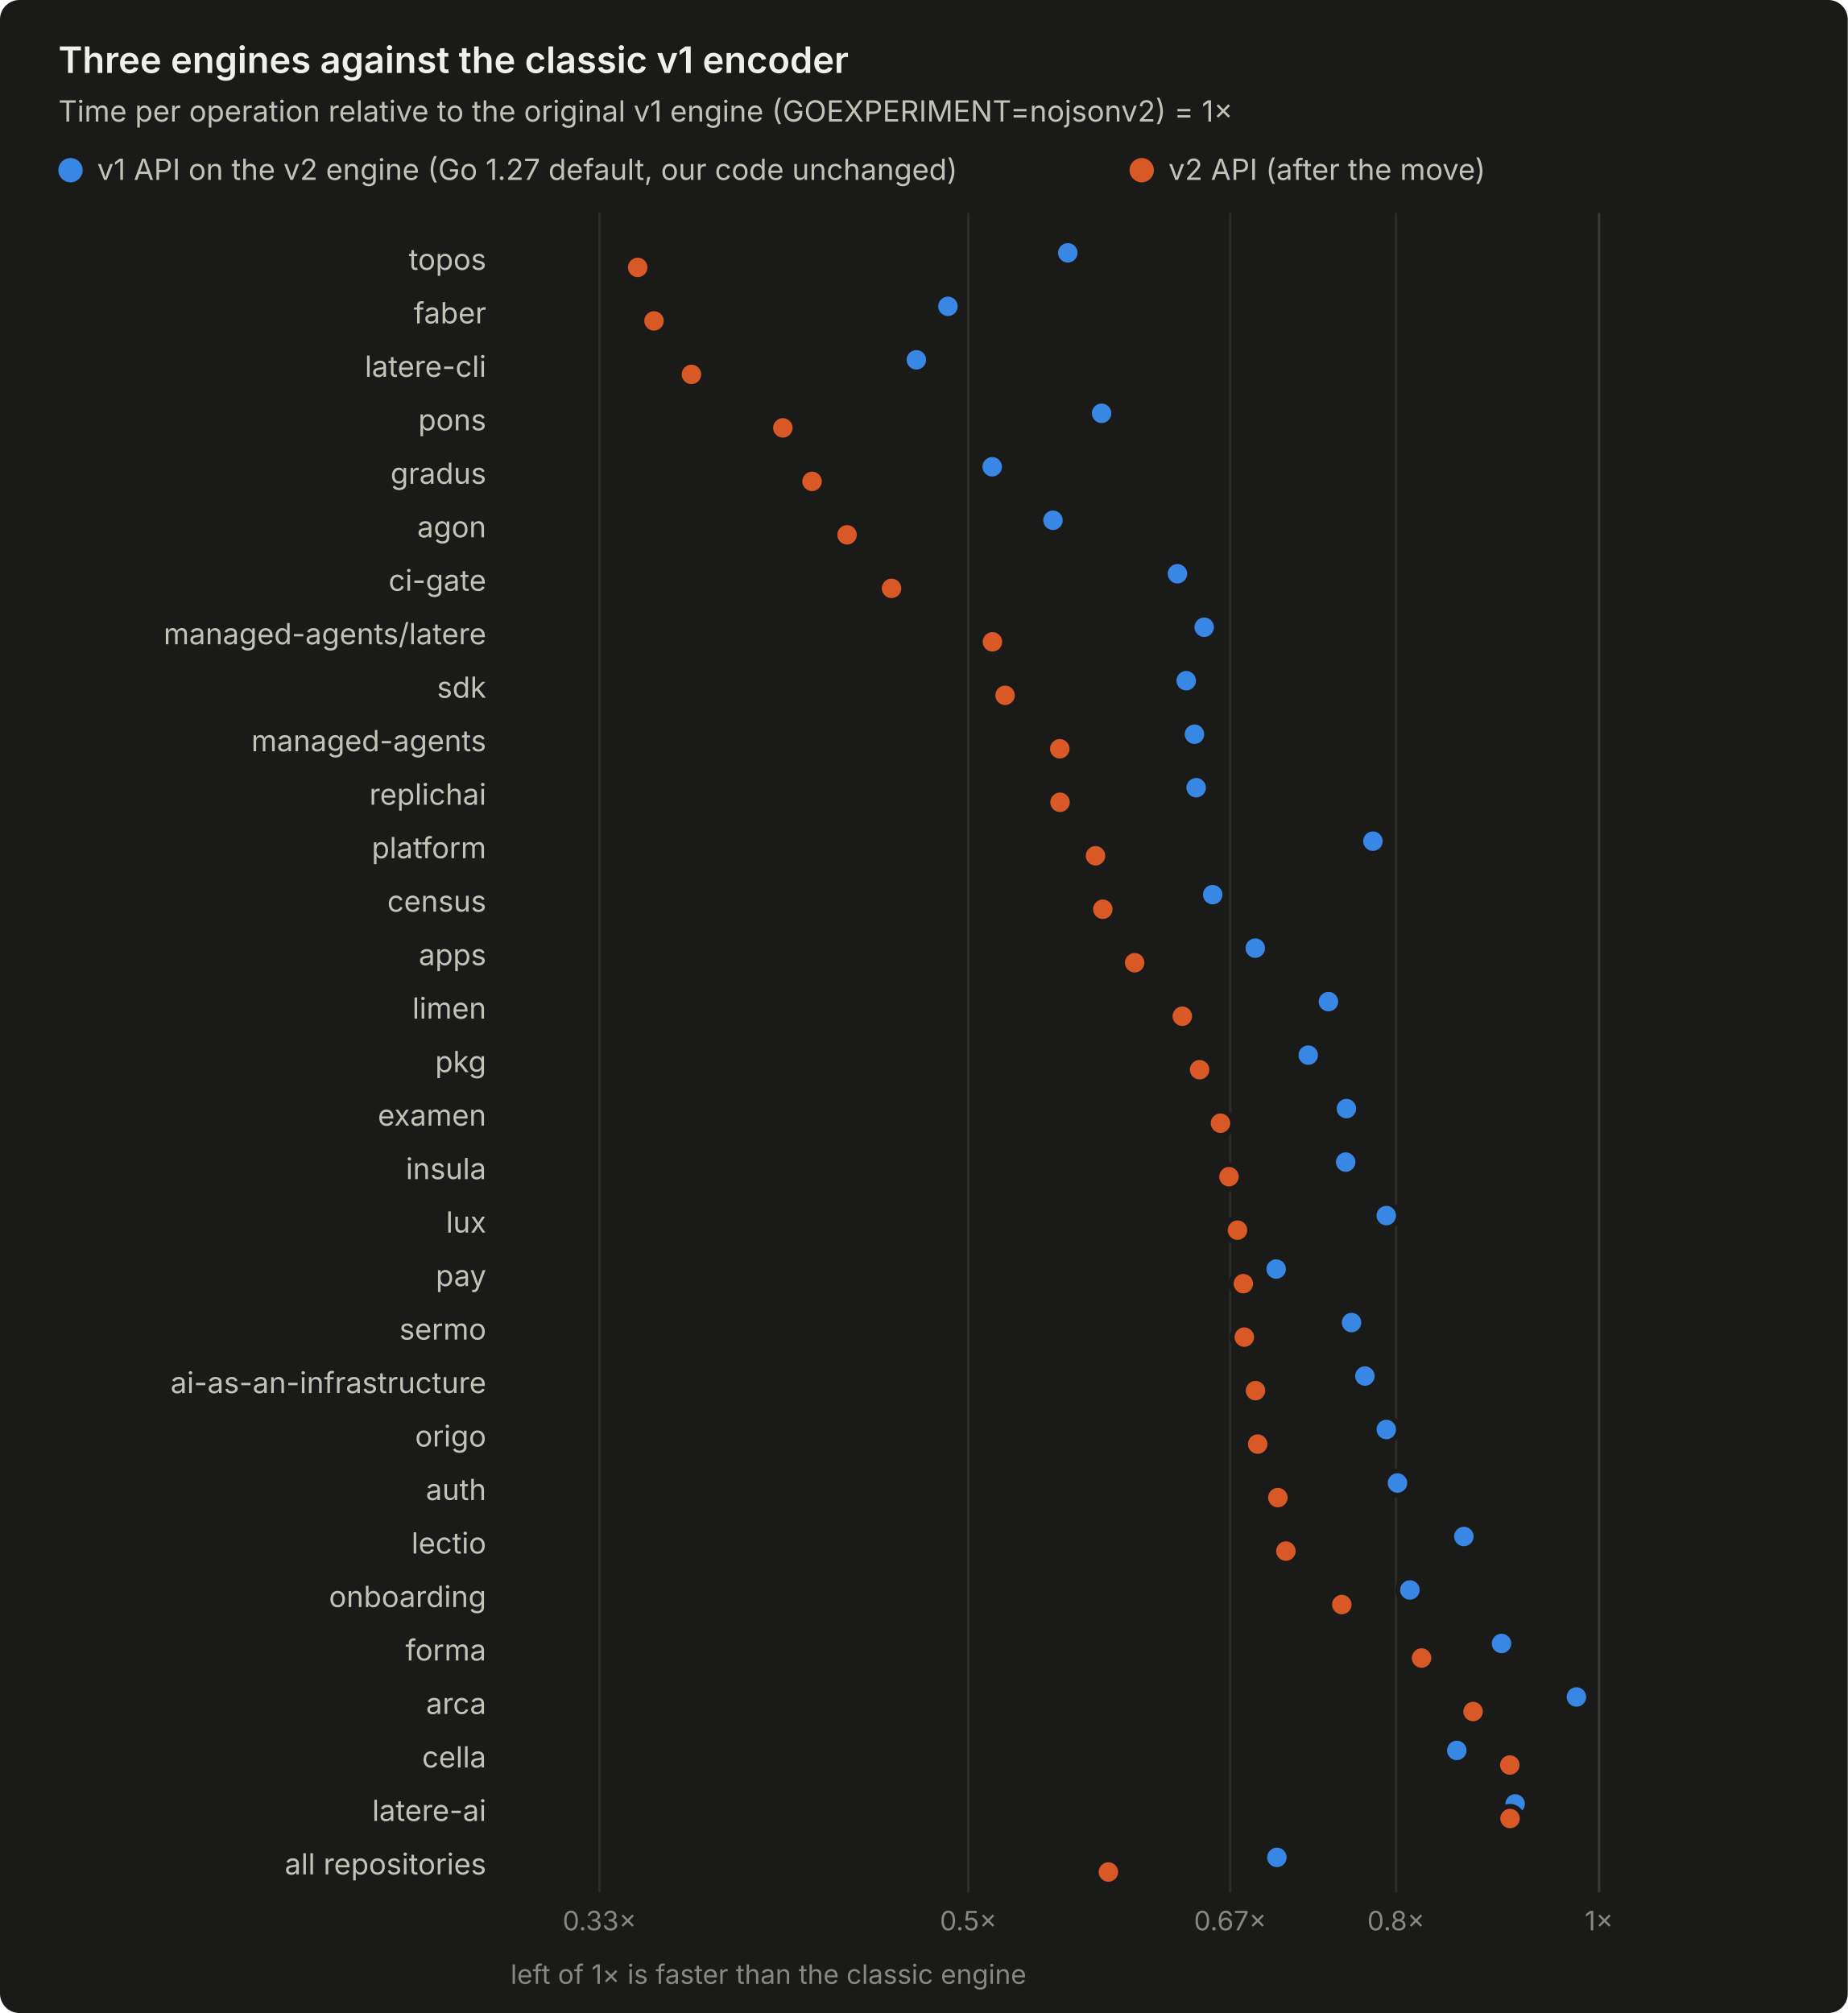
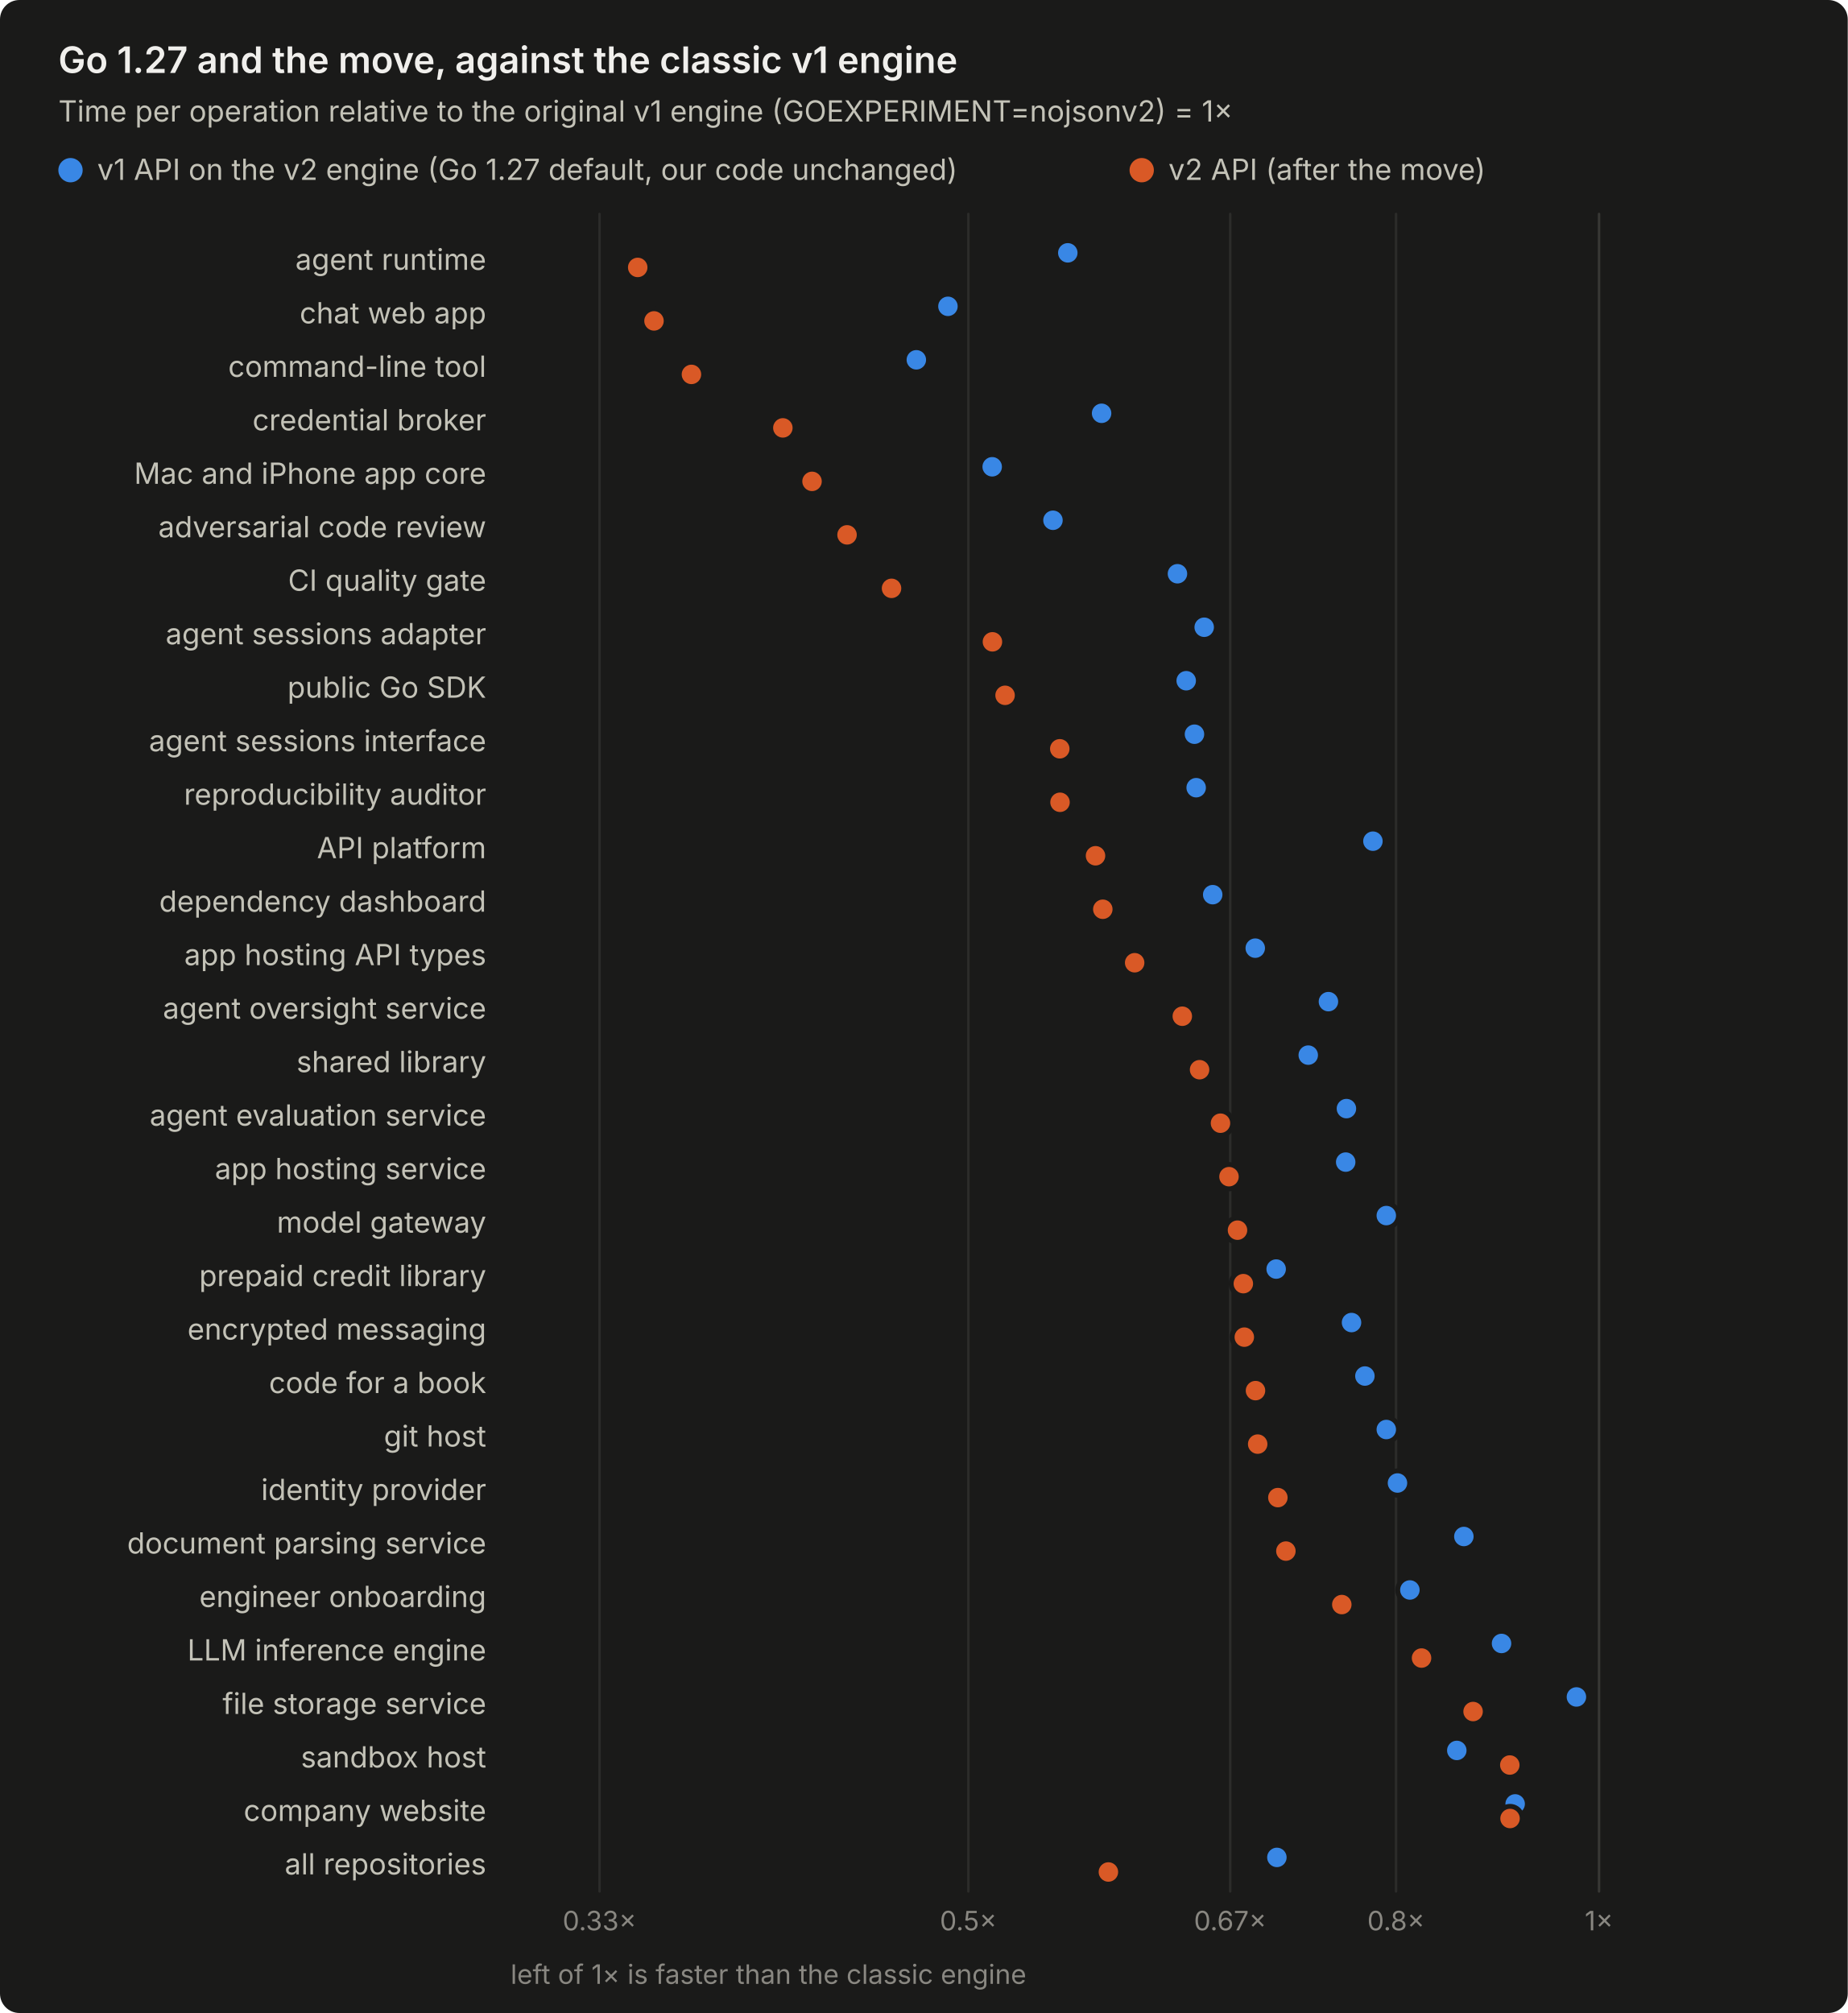
<svg xmlns="http://www.w3.org/2000/svg" viewBox="0 0 760 828" width="760" height="828" font-family="system-ui, -apple-system, &quot;Segoe UI&quot;, sans-serif" role="img">
  <rect width="760" height="828" rx="8" fill="#1a1a19" />
-   <text x="24.0" y="30.0" font-size="15" fill="#f0efec" text-anchor="start" font-weight="600">Three engines against the classic v1 encoder</text>
+   <text x="24.0" y="30.0" font-size="15" fill="#f0efec" text-anchor="start" font-weight="600">Go 1.27 and the move, against the classic v1 engine</text>
  <text x="24.0" y="50.0" font-size="12" fill="#c3c2b7" text-anchor="start" font-weight="400">Time per operation relative to the original v1 engine (GOEXPERIMENT=nojsonv2) = 1×</text>
  <circle cx="29.0" cy="70.0" r="5" fill="#3987e5" />
  <text x="40.0" y="74.0" font-size="12" fill="#c3c2b7" text-anchor="start" font-weight="400">v1 API on the v2 engine (Go 1.27 default, our code unchanged)</text>
  <circle cx="469.6" cy="70.0" r="5" fill="#d95926" />
  <text x="480.6" y="74.0" font-size="12" fill="#c3c2b7" text-anchor="start" font-weight="400">v2 API (after the move)</text>
  <line x1="246.6" y1="88.0" x2="246.6" y2="778.0" stroke="#2c2c2a" stroke-width="1" stroke-linecap="round" />
  <text x="246.6" y="794.0" font-size="11" fill="#898781" text-anchor="middle" font-variant-numeric="tabular-nums">0.33×</text>
  <line x1="398.3" y1="88.0" x2="398.3" y2="778.0" stroke="#2c2c2a" stroke-width="1" stroke-linecap="round" />
  <text x="398.3" y="794.0" font-size="11" fill="#898781" text-anchor="middle" font-variant-numeric="tabular-nums">0.5×</text>
  <line x1="506.0" y1="88.0" x2="506.0" y2="778.0" stroke="#2c2c2a" stroke-width="1" stroke-linecap="round" />
  <text x="506.0" y="794.0" font-size="11" fill="#898781" text-anchor="middle" font-variant-numeric="tabular-nums">0.67×</text>
  <line x1="574.2" y1="88.0" x2="574.2" y2="778.0" stroke="#2c2c2a" stroke-width="1" stroke-linecap="round" />
  <text x="574.2" y="794.0" font-size="11" fill="#898781" text-anchor="middle" font-variant-numeric="tabular-nums">0.8×</text>
  <line x1="657.7" y1="88.0" x2="657.7" y2="778.0" stroke="#383835" stroke-width="1" stroke-linecap="round" />
  <text x="657.7" y="794.0" font-size="11" fill="#898781" text-anchor="middle" font-variant-numeric="tabular-nums">1×</text>
-   <text x="200.0" y="111.0" font-size="12" fill="#c3c2b7" text-anchor="end" font-weight="400">topos</text>
+   <text x="200.0" y="111.0" font-size="12" fill="#c3c2b7" text-anchor="end" font-weight="400">agent runtime</text>
  <circle cx="439.2" cy="104.0" r="5" fill="#3987e5" stroke="#1a1a19" stroke-width="2" />
  <circle cx="262.3" cy="110.0" r="5" fill="#d95926" stroke="#1a1a19" stroke-width="2" />
-   <text x="200.0" y="133.0" font-size="12" fill="#c3c2b7" text-anchor="end" font-weight="400">faber</text>
+   <text x="200.0" y="133.0" font-size="12" fill="#c3c2b7" text-anchor="end" font-weight="400">chat web app</text>
  <circle cx="389.9" cy="126.0" r="5" fill="#3987e5" stroke="#1a1a19" stroke-width="2" />
  <circle cx="269.0" cy="132.0" r="5" fill="#d95926" stroke="#1a1a19" stroke-width="2" />
-   <text x="200.0" y="155.0" font-size="12" fill="#c3c2b7" text-anchor="end" font-weight="400">latere-cli</text>
+   <text x="200.0" y="155.0" font-size="12" fill="#c3c2b7" text-anchor="end" font-weight="400">command-line tool</text>
  <circle cx="376.9" cy="148.0" r="5" fill="#3987e5" stroke="#1a1a19" stroke-width="2" />
  <circle cx="284.4" cy="154.0" r="5" fill="#d95926" stroke="#1a1a19" stroke-width="2" />
-   <text x="200.0" y="177.0" font-size="12" fill="#c3c2b7" text-anchor="end" font-weight="400">pons</text>
+   <text x="200.0" y="177.0" font-size="12" fill="#c3c2b7" text-anchor="end" font-weight="400">credential broker</text>
  <circle cx="453.1" cy="170.0" r="5" fill="#3987e5" stroke="#1a1a19" stroke-width="2" />
  <circle cx="322.0" cy="176.0" r="5" fill="#d95926" stroke="#1a1a19" stroke-width="2" />
-   <text x="200.0" y="199.0" font-size="12" fill="#c3c2b7" text-anchor="end" font-weight="400">gradus</text>
+   <text x="200.0" y="199.0" font-size="12" fill="#c3c2b7" text-anchor="end" font-weight="400">Mac and iPhone app core</text>
  <circle cx="408.1" cy="192.0" r="5" fill="#3987e5" stroke="#1a1a19" stroke-width="2" />
  <circle cx="334.0" cy="198.0" r="5" fill="#d95926" stroke="#1a1a19" stroke-width="2" />
-   <text x="200.0" y="221.0" font-size="12" fill="#c3c2b7" text-anchor="end" font-weight="400">agon</text>
+   <text x="200.0" y="221.0" font-size="12" fill="#c3c2b7" text-anchor="end" font-weight="400">adversarial code review</text>
  <circle cx="433.1" cy="214.0" r="5" fill="#3987e5" stroke="#1a1a19" stroke-width="2" />
  <circle cx="348.4" cy="220.0" r="5" fill="#d95926" stroke="#1a1a19" stroke-width="2" />
-   <text x="200.0" y="243.0" font-size="12" fill="#c3c2b7" text-anchor="end" font-weight="400">ci-gate</text>
+   <text x="200.0" y="243.0" font-size="12" fill="#c3c2b7" text-anchor="end" font-weight="400">CI quality gate</text>
  <circle cx="484.3" cy="236.0" r="5" fill="#3987e5" stroke="#1a1a19" stroke-width="2" />
  <circle cx="366.7" cy="242.0" r="5" fill="#d95926" stroke="#1a1a19" stroke-width="2" />
-   <text x="200.0" y="265.0" font-size="12" fill="#c3c2b7" text-anchor="end" font-weight="400">managed-agents/latere</text>
+   <text x="200.0" y="265.0" font-size="12" fill="#c3c2b7" text-anchor="end" font-weight="400">agent sessions adapter</text>
  <circle cx="495.3" cy="258.0" r="5" fill="#3987e5" stroke="#1a1a19" stroke-width="2" />
  <circle cx="408.2" cy="264.0" r="5" fill="#d95926" stroke="#1a1a19" stroke-width="2" />
-   <text x="200.0" y="287.0" font-size="12" fill="#c3c2b7" text-anchor="end" font-weight="400">sdk</text>
+   <text x="200.0" y="287.0" font-size="12" fill="#c3c2b7" text-anchor="end" font-weight="400">public Go SDK</text>
  <circle cx="487.9" cy="280.0" r="5" fill="#3987e5" stroke="#1a1a19" stroke-width="2" />
  <circle cx="413.4" cy="286.0" r="5" fill="#d95926" stroke="#1a1a19" stroke-width="2" />
-   <text x="200.0" y="309.0" font-size="12" fill="#c3c2b7" text-anchor="end" font-weight="400">managed-agents</text>
+   <text x="200.0" y="309.0" font-size="12" fill="#c3c2b7" text-anchor="end" font-weight="400">agent sessions interface</text>
  <circle cx="491.3" cy="302.0" r="5" fill="#3987e5" stroke="#1a1a19" stroke-width="2" />
  <circle cx="435.9" cy="308.0" r="5" fill="#d95926" stroke="#1a1a19" stroke-width="2" />
-   <text x="200.0" y="331.0" font-size="12" fill="#c3c2b7" text-anchor="end" font-weight="400">replichai</text>
+   <text x="200.0" y="331.0" font-size="12" fill="#c3c2b7" text-anchor="end" font-weight="400">reproducibility auditor</text>
  <circle cx="492.0" cy="324.0" r="5" fill="#3987e5" stroke="#1a1a19" stroke-width="2" />
  <circle cx="436.0" cy="330.0" r="5" fill="#d95926" stroke="#1a1a19" stroke-width="2" />
-   <text x="200.0" y="353.0" font-size="12" fill="#c3c2b7" text-anchor="end" font-weight="400">platform</text>
+   <text x="200.0" y="353.0" font-size="12" fill="#c3c2b7" text-anchor="end" font-weight="400">API platform</text>
  <circle cx="564.7" cy="346.0" r="5" fill="#3987e5" stroke="#1a1a19" stroke-width="2" />
  <circle cx="450.6" cy="352.0" r="5" fill="#d95926" stroke="#1a1a19" stroke-width="2" />
-   <text x="200.0" y="375.0" font-size="12" fill="#c3c2b7" text-anchor="end" font-weight="400">census</text>
+   <text x="200.0" y="375.0" font-size="12" fill="#c3c2b7" text-anchor="end" font-weight="400">dependency dashboard</text>
  <circle cx="498.8" cy="368.0" r="5" fill="#3987e5" stroke="#1a1a19" stroke-width="2" />
  <circle cx="453.6" cy="374.0" r="5" fill="#d95926" stroke="#1a1a19" stroke-width="2" />
-   <text x="200.0" y="397.0" font-size="12" fill="#c3c2b7" text-anchor="end" font-weight="400">apps</text>
+   <text x="200.0" y="397.0" font-size="12" fill="#c3c2b7" text-anchor="end" font-weight="400">app hosting API types</text>
  <circle cx="516.3" cy="390.0" r="5" fill="#3987e5" stroke="#1a1a19" stroke-width="2" />
  <circle cx="466.7" cy="396.0" r="5" fill="#d95926" stroke="#1a1a19" stroke-width="2" />
-   <text x="200.0" y="419.0" font-size="12" fill="#c3c2b7" text-anchor="end" font-weight="400">limen</text>
+   <text x="200.0" y="419.0" font-size="12" fill="#c3c2b7" text-anchor="end" font-weight="400">agent oversight service</text>
  <circle cx="546.4" cy="412.0" r="5" fill="#3987e5" stroke="#1a1a19" stroke-width="2" />
  <circle cx="486.3" cy="418.0" r="5" fill="#d95926" stroke="#1a1a19" stroke-width="2" />
-   <text x="200.0" y="441.0" font-size="12" fill="#c3c2b7" text-anchor="end" font-weight="400">pkg</text>
+   <text x="200.0" y="441.0" font-size="12" fill="#c3c2b7" text-anchor="end" font-weight="400">shared library</text>
  <circle cx="538.1" cy="434.0" r="5" fill="#3987e5" stroke="#1a1a19" stroke-width="2" />
  <circle cx="493.4" cy="440.0" r="5" fill="#d95926" stroke="#1a1a19" stroke-width="2" />
-   <text x="200.0" y="463.0" font-size="12" fill="#c3c2b7" text-anchor="end" font-weight="400">examen</text>
+   <text x="200.0" y="463.0" font-size="12" fill="#c3c2b7" text-anchor="end" font-weight="400">agent evaluation service</text>
  <circle cx="553.8" cy="456.0" r="5" fill="#3987e5" stroke="#1a1a19" stroke-width="2" />
  <circle cx="502.0" cy="462.0" r="5" fill="#d95926" stroke="#1a1a19" stroke-width="2" />
-   <text x="200.0" y="485.0" font-size="12" fill="#c3c2b7" text-anchor="end" font-weight="400">insula</text>
+   <text x="200.0" y="485.0" font-size="12" fill="#c3c2b7" text-anchor="end" font-weight="400">app hosting service</text>
  <circle cx="553.5" cy="478.0" r="5" fill="#3987e5" stroke="#1a1a19" stroke-width="2" />
  <circle cx="505.5" cy="484.0" r="5" fill="#d95926" stroke="#1a1a19" stroke-width="2" />
-   <text x="200.0" y="507.0" font-size="12" fill="#c3c2b7" text-anchor="end" font-weight="400">lux</text>
+   <text x="200.0" y="507.0" font-size="12" fill="#c3c2b7" text-anchor="end" font-weight="400">model gateway</text>
  <circle cx="570.2" cy="500.0" r="5" fill="#3987e5" stroke="#1a1a19" stroke-width="2" />
  <circle cx="509.0" cy="506.0" r="5" fill="#d95926" stroke="#1a1a19" stroke-width="2" />
-   <text x="200.0" y="529.0" font-size="12" fill="#c3c2b7" text-anchor="end" font-weight="400">pay</text>
+   <text x="200.0" y="529.0" font-size="12" fill="#c3c2b7" text-anchor="end" font-weight="400">prepaid credit library</text>
  <circle cx="524.9" cy="522.0" r="5" fill="#3987e5" stroke="#1a1a19" stroke-width="2" />
  <circle cx="511.4" cy="528.0" r="5" fill="#d95926" stroke="#1a1a19" stroke-width="2" />
-   <text x="200.0" y="551.0" font-size="12" fill="#c3c2b7" text-anchor="end" font-weight="400">sermo</text>
+   <text x="200.0" y="551.0" font-size="12" fill="#c3c2b7" text-anchor="end" font-weight="400">encrypted messaging</text>
  <circle cx="555.9" cy="544.0" r="5" fill="#3987e5" stroke="#1a1a19" stroke-width="2" />
  <circle cx="511.8" cy="550.0" r="5" fill="#d95926" stroke="#1a1a19" stroke-width="2" />
-   <text x="200.0" y="573.0" font-size="12" fill="#c3c2b7" text-anchor="end" font-weight="400">ai-as-an-infrastructure</text>
+   <text x="200.0" y="573.0" font-size="12" fill="#c3c2b7" text-anchor="end" font-weight="400">code for a book</text>
  <circle cx="561.4" cy="566.0" r="5" fill="#3987e5" stroke="#1a1a19" stroke-width="2" />
  <circle cx="516.4" cy="572.0" r="5" fill="#d95926" stroke="#1a1a19" stroke-width="2" />
-   <text x="200.0" y="595.0" font-size="12" fill="#c3c2b7" text-anchor="end" font-weight="400">origo</text>
+   <text x="200.0" y="595.0" font-size="12" fill="#c3c2b7" text-anchor="end" font-weight="400">git host</text>
  <circle cx="570.2" cy="588.0" r="5" fill="#3987e5" stroke="#1a1a19" stroke-width="2" />
  <circle cx="517.3" cy="594.0" r="5" fill="#d95926" stroke="#1a1a19" stroke-width="2" />
-   <text x="200.0" y="617.0" font-size="12" fill="#c3c2b7" text-anchor="end" font-weight="400">auth</text>
+   <text x="200.0" y="617.0" font-size="12" fill="#c3c2b7" text-anchor="end" font-weight="400">identity provider</text>
  <circle cx="574.8" cy="610.0" r="5" fill="#3987e5" stroke="#1a1a19" stroke-width="2" />
  <circle cx="525.6" cy="616.0" r="5" fill="#d95926" stroke="#1a1a19" stroke-width="2" />
-   <text x="200.0" y="639.0" font-size="12" fill="#c3c2b7" text-anchor="end" font-weight="400">lectio</text>
+   <text x="200.0" y="639.0" font-size="12" fill="#c3c2b7" text-anchor="end" font-weight="400">document parsing service</text>
  <circle cx="602.1" cy="632.0" r="5" fill="#3987e5" stroke="#1a1a19" stroke-width="2" />
  <circle cx="528.9" cy="638.0" r="5" fill="#d95926" stroke="#1a1a19" stroke-width="2" />
-   <text x="200.0" y="661.0" font-size="12" fill="#c3c2b7" text-anchor="end" font-weight="400">onboarding</text>
+   <text x="200.0" y="661.0" font-size="12" fill="#c3c2b7" text-anchor="end" font-weight="400">engineer onboarding</text>
  <circle cx="579.9" cy="654.0" r="5" fill="#3987e5" stroke="#1a1a19" stroke-width="2" />
  <circle cx="551.9" cy="660.0" r="5" fill="#d95926" stroke="#1a1a19" stroke-width="2" />
-   <text x="200.0" y="683.0" font-size="12" fill="#c3c2b7" text-anchor="end" font-weight="400">forma</text>
+   <text x="200.0" y="683.0" font-size="12" fill="#c3c2b7" text-anchor="end" font-weight="400">LLM inference engine</text>
  <circle cx="617.6" cy="676.0" r="5" fill="#3987e5" stroke="#1a1a19" stroke-width="2" />
  <circle cx="584.7" cy="682.0" r="5" fill="#d95926" stroke="#1a1a19" stroke-width="2" />
-   <text x="200.0" y="705.0" font-size="12" fill="#c3c2b7" text-anchor="end" font-weight="400">arca</text>
+   <text x="200.0" y="705.0" font-size="12" fill="#c3c2b7" text-anchor="end" font-weight="400">file storage service</text>
  <circle cx="648.4" cy="698.0" r="5" fill="#3987e5" stroke="#1a1a19" stroke-width="2" />
  <circle cx="605.9" cy="704.0" r="5" fill="#d95926" stroke="#1a1a19" stroke-width="2" />
-   <text x="200.0" y="727.0" font-size="12" fill="#c3c2b7" text-anchor="end" font-weight="400">cella</text>
+   <text x="200.0" y="727.0" font-size="12" fill="#c3c2b7" text-anchor="end" font-weight="400">sandbox host</text>
  <circle cx="599.2" cy="720.0" r="5" fill="#3987e5" stroke="#1a1a19" stroke-width="2" />
  <circle cx="621.0" cy="726.0" r="5" fill="#d95926" stroke="#1a1a19" stroke-width="2" />
-   <text x="200.0" y="749.0" font-size="12" fill="#c3c2b7" text-anchor="end" font-weight="400">latere-ai</text>
+   <text x="200.0" y="749.0" font-size="12" fill="#c3c2b7" text-anchor="end" font-weight="400">company website</text>
  <circle cx="623.2" cy="742.0" r="5" fill="#3987e5" stroke="#1a1a19" stroke-width="2" />
  <circle cx="621.1" cy="748.0" r="5" fill="#d95926" stroke="#1a1a19" stroke-width="2" />
  <text x="200.0" y="771.0" font-size="12" fill="#c3c2b7" text-anchor="end" font-weight="400">all repositories</text>
  <circle cx="525.2" cy="764.0" r="5" fill="#3987e5" stroke="#1a1a19" stroke-width="2" />
  <circle cx="455.9" cy="770.0" r="5" fill="#d95926" stroke="#1a1a19" stroke-width="2" />
  <text x="210.0" y="816.0" font-size="11" fill="#898781" text-anchor="start" font-weight="400">left of 1× is faster than the classic engine</text>
</svg>
